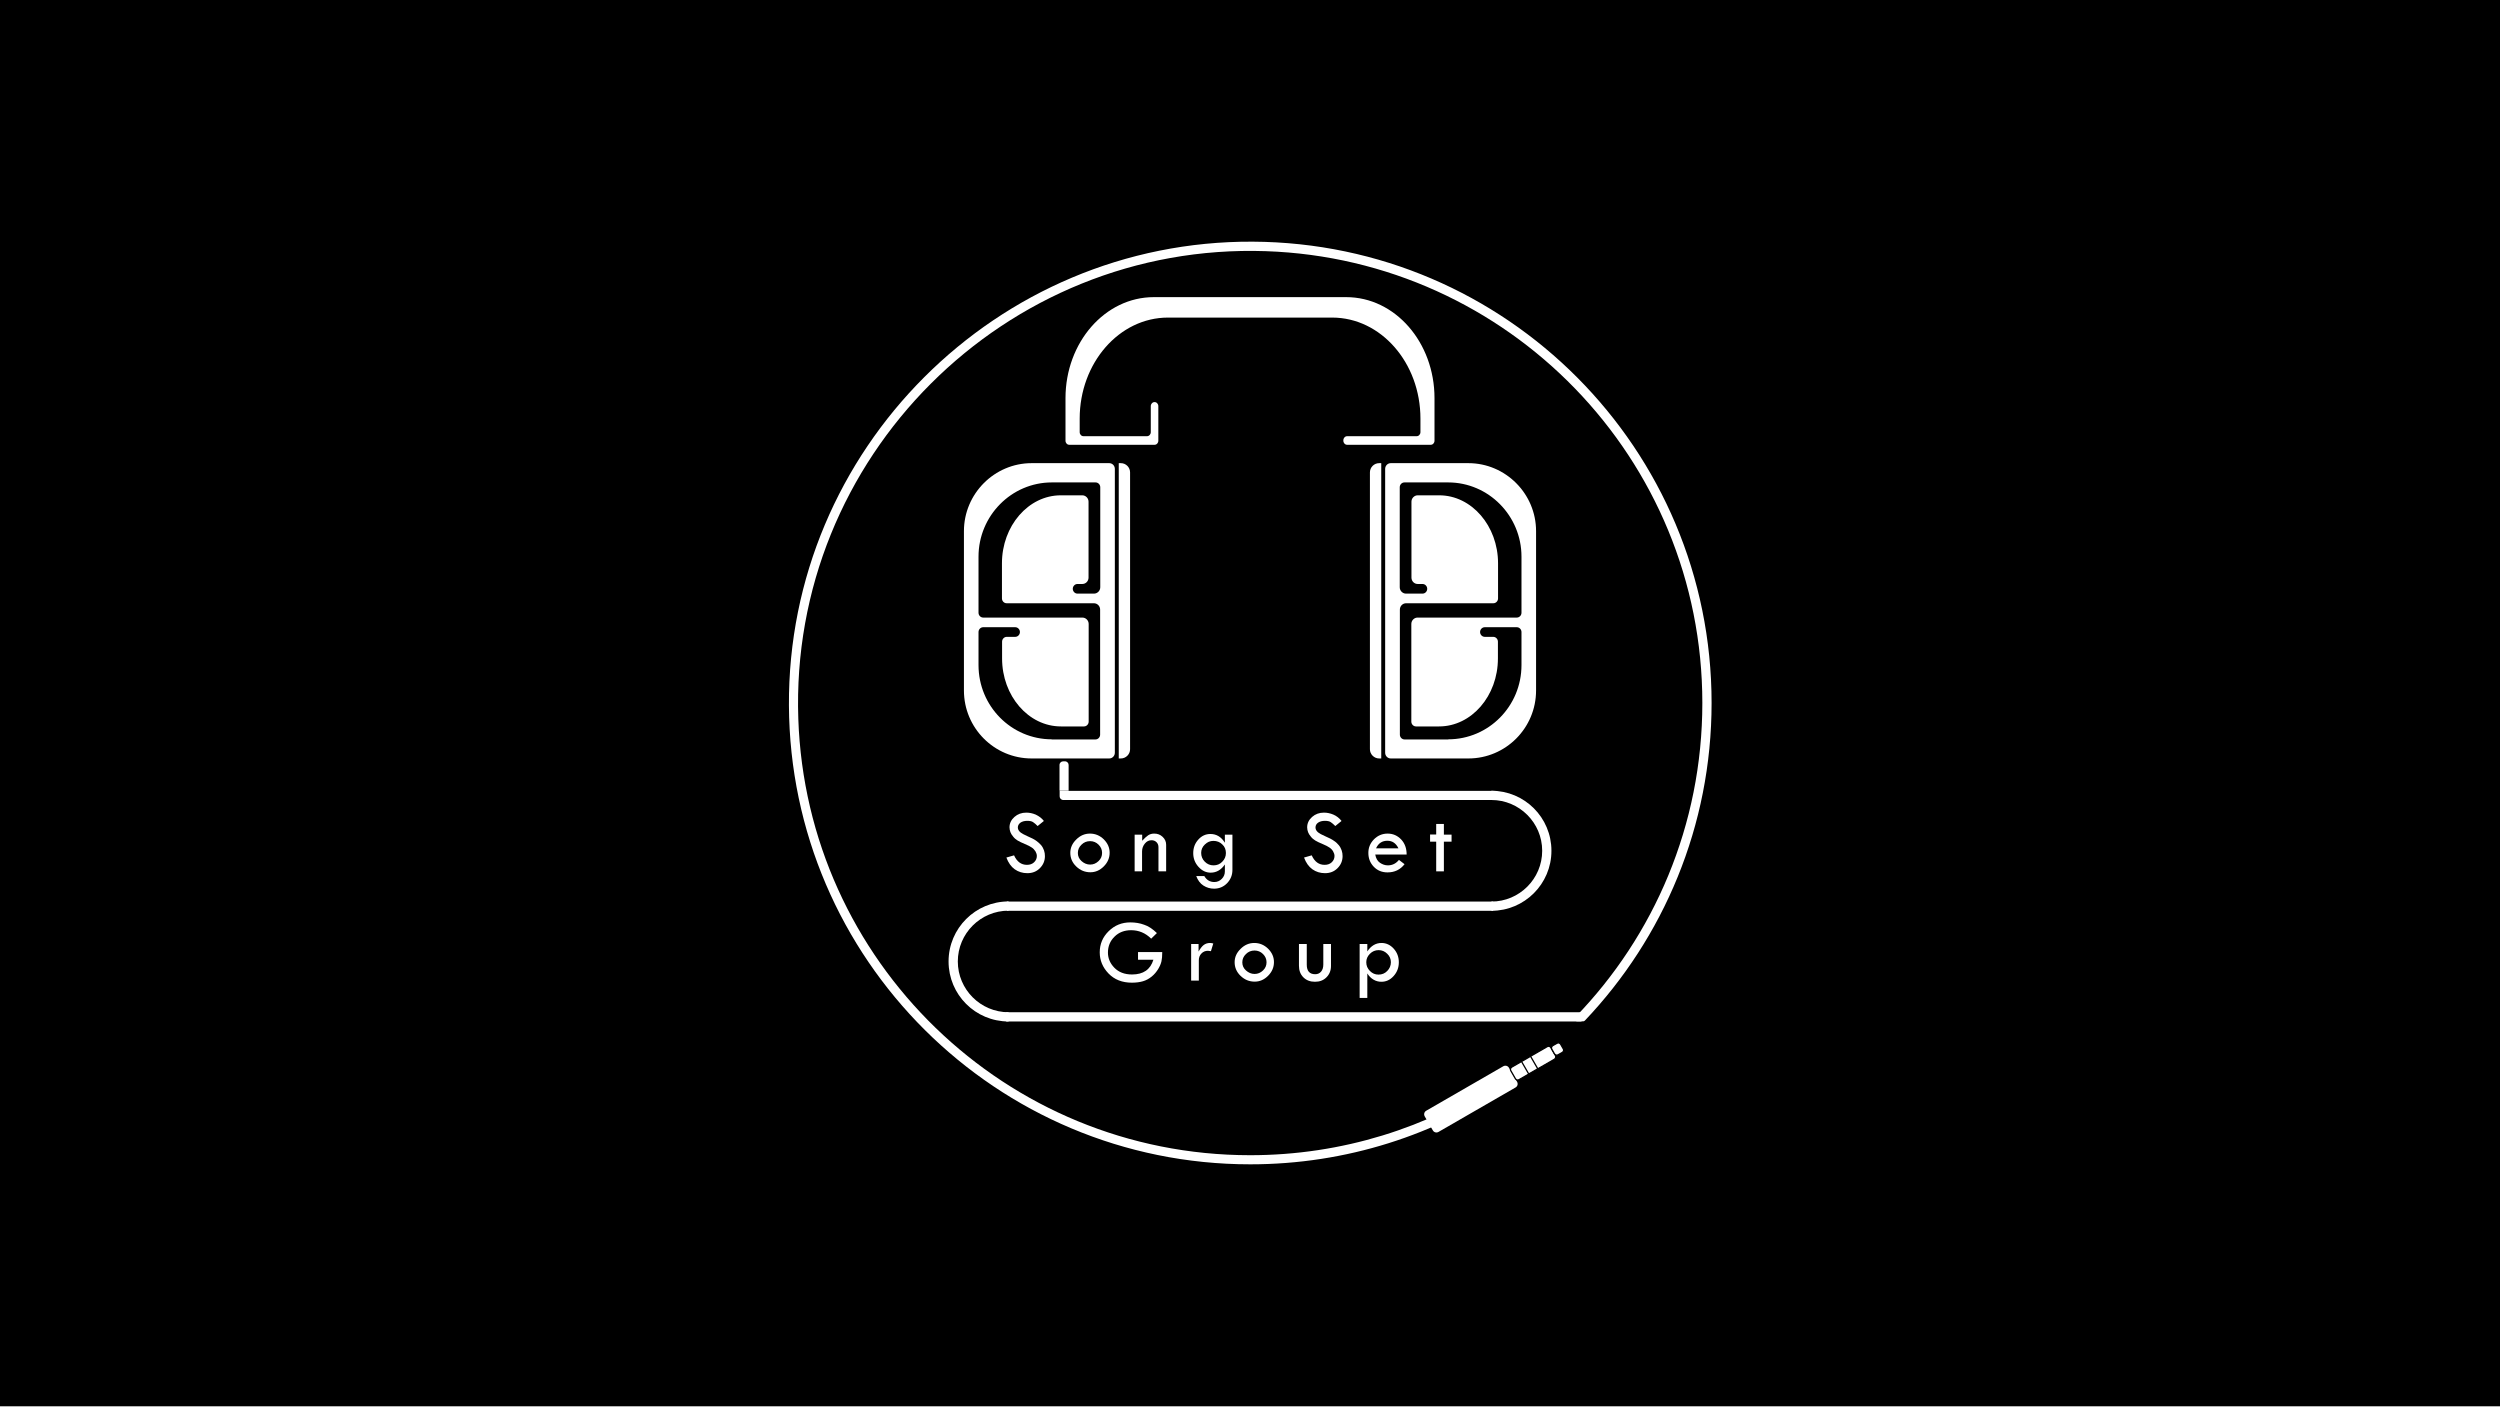
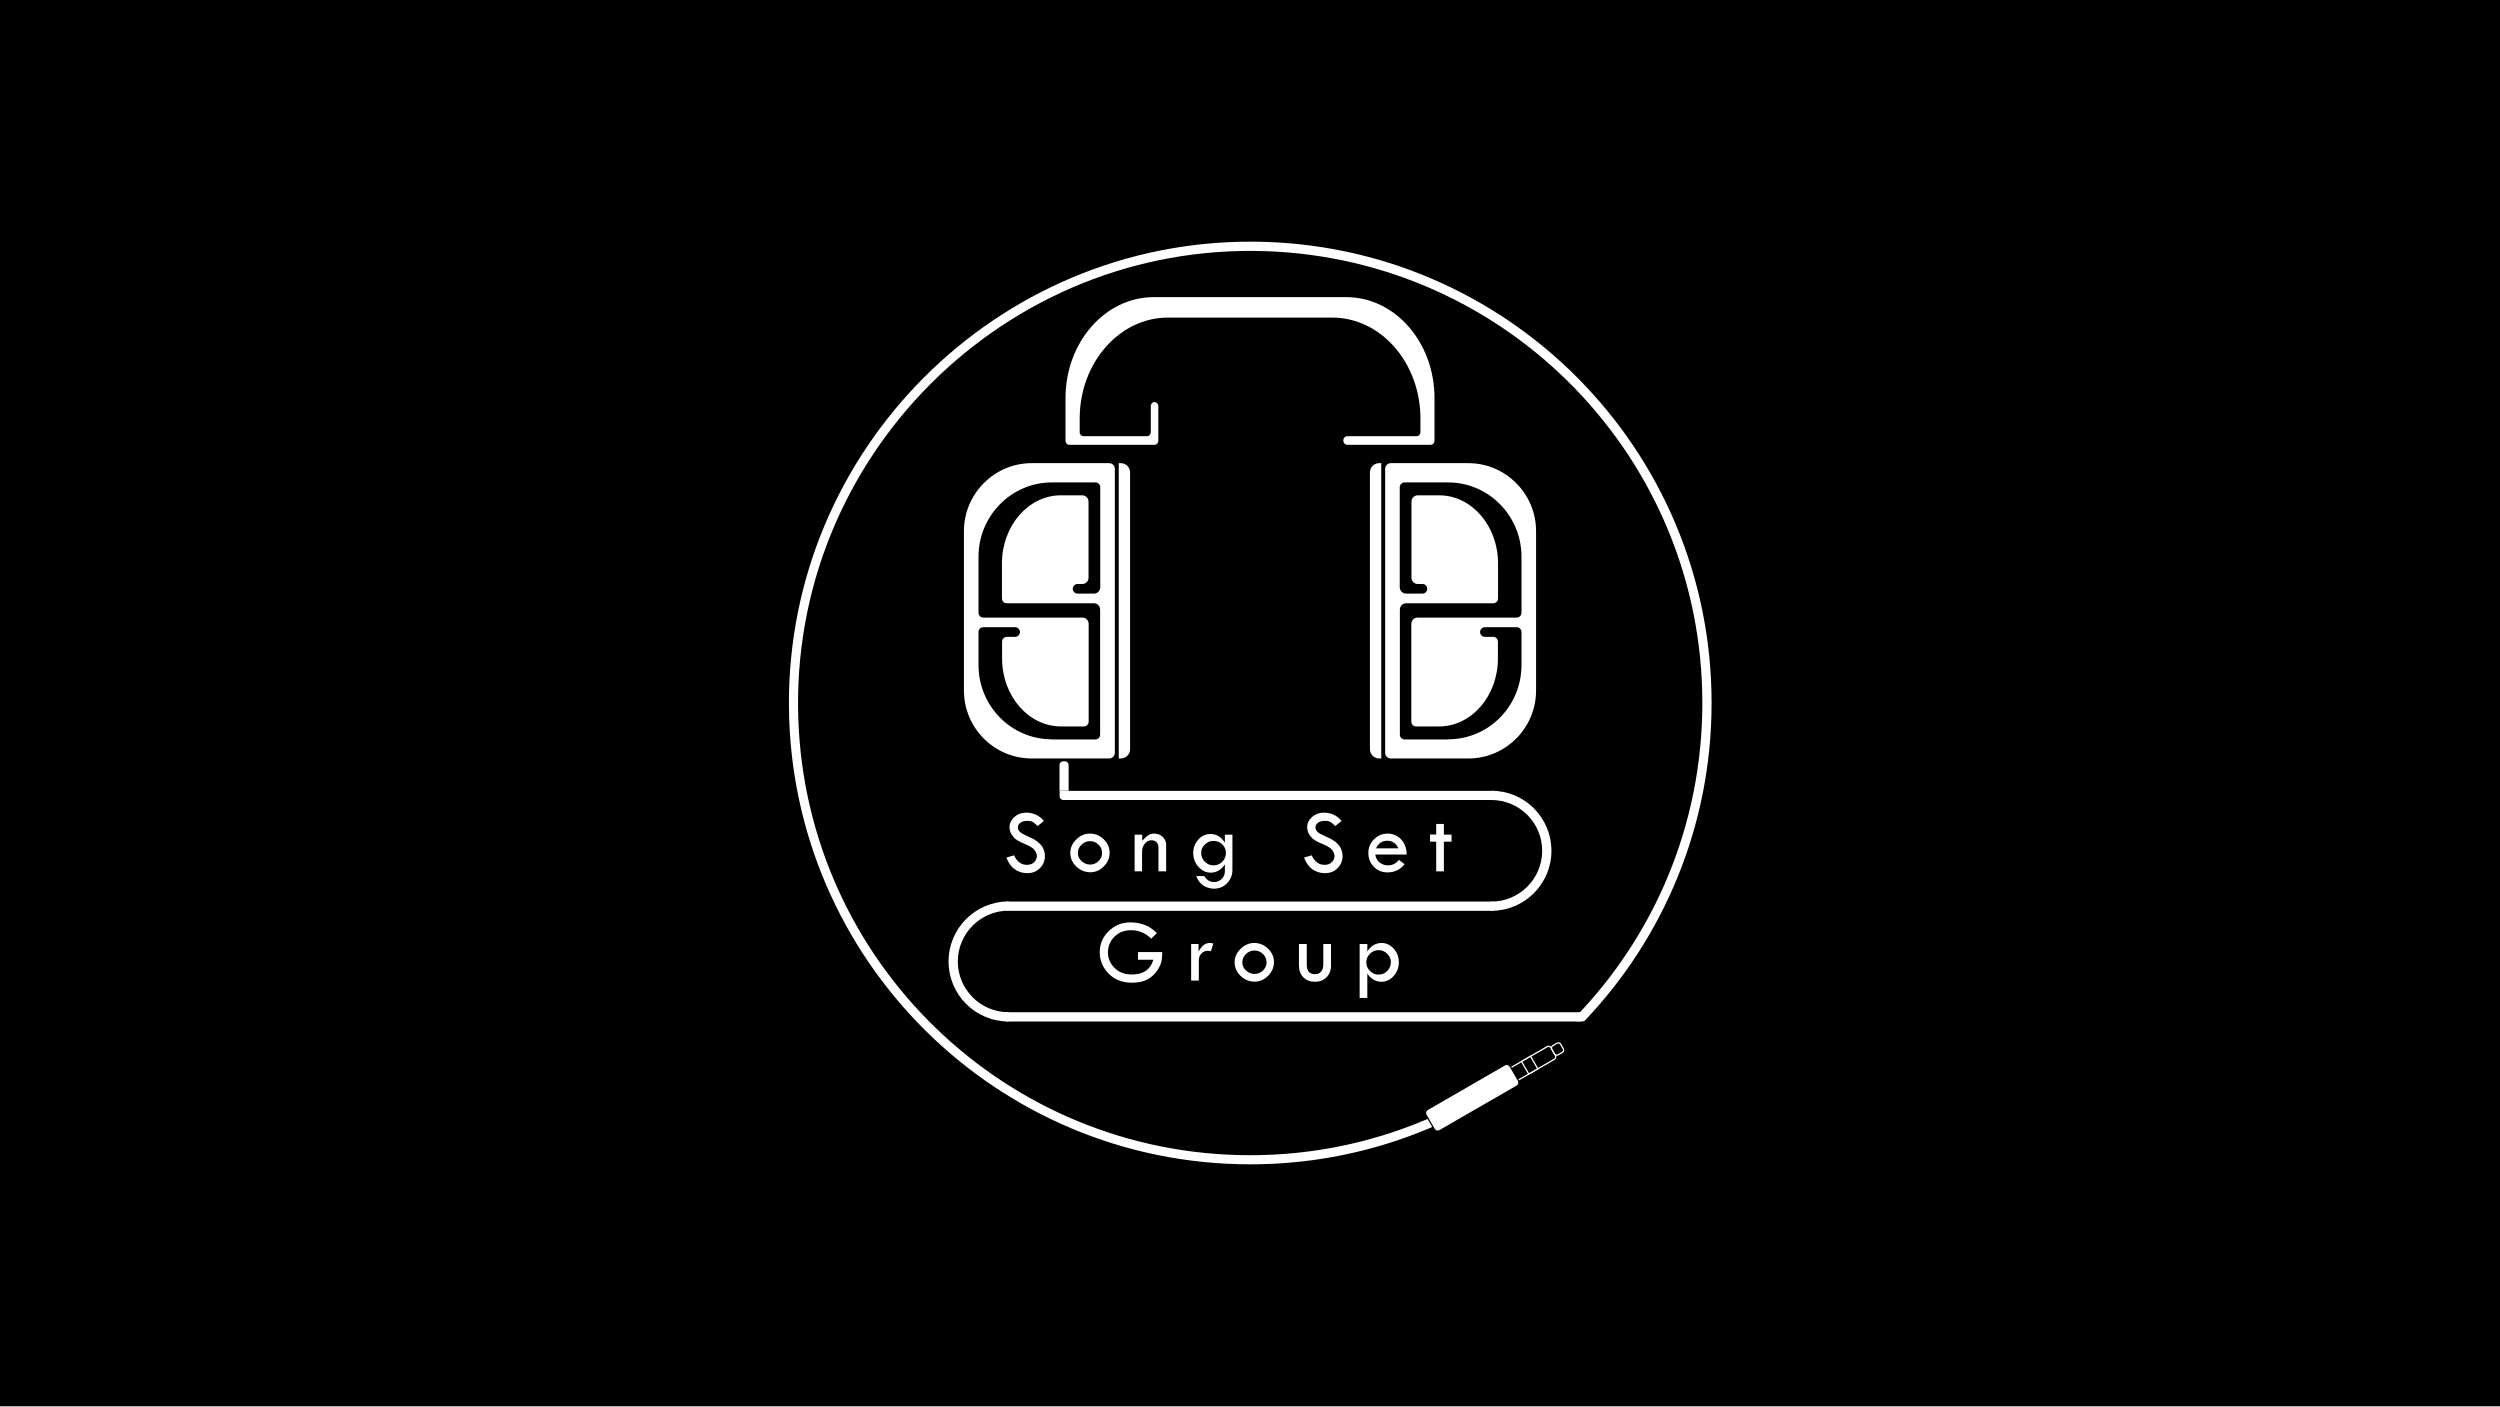
<svg xmlns="http://www.w3.org/2000/svg" version="1.1" id="Слой_1" x="0px" y="0px" viewBox="0 0 1920 1080" style="enable-background:new 0 0 1920 1080;" xml:space="preserve">
  <style type="text/css">
	.st0{fill:#FFFFFF;}
- 	.st1{fill:#FFFFFF;stroke:#000000;stroke-miterlimit:10;}
+ 	.st1{stroke:#FFFFFF;stroke-miterlimit:10;}
+ 	.st2{fill:#FFFFFF;stroke:#000000;stroke-miterlimit:10;}
</style>
  <rect x="0" width="1920" height="1080" />
+   <path class="st0" d="M1033.9,228.2H886.1c-37.4,0-67.8,34.7-67.8,77.6v32.7c0,1.7,1.3,3.1,2.9,3.1h65.5c1.6,0,2.9-1.4,2.9-3.1v-3.5  v-14.7v-8.4c0-1.7-1.3-3.1-2.9-3.1l0,0c-1.6,0-2.9,1.4-2.9,3.1v20c0,1.7-1.3,3.1-2.9,3.1h-48.8c-1.6,0-2.9-1.4-2.9-3.1v-10.4  c0-42.8,30.4-77.6,67.8-77.6h126.1c37.4,0,67.8,34.7,67.8,77.6v10.4c0,1.7-1.3,3.1-2.9,3.1h-53.4c-1.6,0-2.9,1.4-2.9,3.1v0.4  c0,1.7,1.3,3.1,2.9,3.1h64.2c1.6,0,2.9-1.4,2.9-3.1v-32.7C1101.7,262.9,1071.4,228.2,1033.9,228.2z" />
  <g>
-     <path class="st0" d="M1033.9,228.2H886.1c-37.4,0-67.8,34.7-67.8,77.6v32.7c0,1.7,1.3,3.1,2.9,3.1h65.5c1.6,0,2.9-1.4,2.9-3.1v-3.5   v-14.7v-8.4c0-1.7-1.3-3.1-2.9-3.1l0,0c-1.6,0-2.9,1.4-2.9,3.1v20c0,1.7-1.3,3.1-2.9,3.1h-48.8c-1.6,0-2.9-1.4-2.9-3.1v-10.4   c0-42.8,30.4-77.6,67.8-77.6h126.1c37.4,0,67.8,34.7,67.8,77.6v10.4c0,1.7-1.3,3.1-2.9,3.1h-53.4c-1.6,0-2.9,1.4-2.9,3.1v0.4   c0,1.7,1.3,3.1,2.9,3.1h64.2c1.6,0,2.9-1.4,2.9-3.1v-32.7C1101.7,262.9,1071.4,228.2,1033.9,228.2z" />
+     <path class="st0" d="M801.7,630.5l-4.8,3.9c-1.3-1.3-2.4-2.3-3.5-3c-1-0.7-2.5-1-4.5-1c-2.1,0-3.9,0.5-5.2,1.4c-1.3,1-2,2.2-2,3.7   c0,1.3,0.6,2.5,1.7,3.5c1.2,1,3.1,2.1,5.9,3.3c2.8,1.2,5,2.3,6.5,3.4s2.8,2.2,3.8,3.4s1.7,2.6,2.2,4s0.7,2.9,0.7,4.4   c0,3.6-1.3,6.7-3.9,9.3s-5.8,3.8-9.6,3.8c-3.6,0-6.9-1-9.7-3c-2.8-2-4.9-5-6.4-9l5.9-1.7c2.2,4.9,5.5,7.3,9.9,7.3   c2.2,0,4-0.6,5.4-1.9s2.2-2.9,2.2-4.9c0-1.2-0.4-2.4-1.1-3.6c-0.8-1.2-1.7-2.2-2.8-2.9c-1.1-0.8-2.9-1.7-5.3-2.7   c-2.4-1-4.3-1.9-5.6-2.7s-2.5-1.8-3.4-3c-1-1.2-1.7-2.3-2.1-3.4c-0.4-1.1-0.7-2.4-0.7-3.7c0-3.1,1.3-5.8,3.8-8   c2.5-2.2,5.5-3.3,9.1-3.3c2.4,0,4.8,0.5,7.2,1.5C798.1,626.9,800.1,628.4,801.7,630.5z" />
+     <path class="st0" d="M822,655c0-3.9,1.5-7.3,4.6-10.3c3-3,6.5-4.5,10.5-4.5c4.1,0,7.6,1.5,10.6,4.4c3,3,4.5,6.4,4.5,10.3   c0,4-1.5,7.5-4.5,10.5s-6.4,4.5-10.3,4.5c-4.2,0-7.8-1.5-10.9-4.5C823.5,662.5,822,659,822,655z M846.4,655c0-2.4-0.9-4.5-2.7-6.3   c-1.8-1.8-4-2.7-6.5-2.7c-2.6,0-4.8,0.9-6.6,2.7c-1.9,1.8-2.8,3.9-2.8,6.4c0,2.4,0.9,4.5,2.8,6.2s4.1,2.7,6.6,2.7   c2.5,0,4.6-0.9,6.5-2.7S846.4,657.4,846.4,655z" />
+     <path class="st0" d="M871.4,669.2V641h5.8v4.7c1.7-1.9,3.3-3.3,4.6-4.2c1.4-0.9,2.9-1.3,4.6-1.3c2.6,0,4.7,0.8,6.5,2.5   c1.8,1.7,2.7,3.7,2.7,6.1v20.4h-5.9v-18.6c0-1.5-0.5-2.8-1.5-3.8c-1-1-2.3-1.5-3.8-1.5c-2,0-3.7,0.8-5.1,2.5   c-1.4,1.7-2.2,3.7-2.2,6.1v15.3H871.4z" />
+     <path class="st0" d="M940.7,641h5.8v27.1c0,4-1.4,7.4-4.1,10.2c-2.7,2.8-6.1,4.2-10,4.2c-3,0-5.7-0.8-8.2-2.4   c-2.5-1.6-4.3-4.1-5.5-7.3h6.2c1.8,3.1,4.4,4.6,7.7,4.6c2.2,0,4.1-0.8,5.7-2.4c1.6-1.6,2.4-3.5,2.4-5.8v-5.3   c-2.9,4.2-6.5,6.3-10.9,6.3c-3.6,0-6.7-1.5-9.4-4.5c-2.7-3-4-6.5-4-10.5c0-4.1,1.3-7.5,3.9-10.4c2.6-2.9,5.7-4.3,9.3-4.3   c4.6,0,8.3,2.2,11.1,6.7V641z M941.5,655.1c0-2.6-0.9-4.9-2.8-6.6c-1.8-1.8-4.1-2.7-6.8-2.7c-2.5,0-4.7,0.9-6.6,2.8   c-1.9,1.8-2.8,4-2.8,6.4c0,2.6,0.9,4.9,2.8,6.8c1.9,1.9,4.1,2.8,6.7,2.8c2.6,0,4.9-0.9,6.7-2.8   C940.6,659.9,941.5,657.7,941.5,655.1z" />
+     <path class="st0" d="M1030.3,630.5l-4.8,3.9c-1.3-1.3-2.4-2.3-3.5-3c-1-0.7-2.5-1-4.5-1c-2.1,0-3.9,0.5-5.2,1.4s-2,2.2-2,3.7   c0,1.3,0.6,2.5,1.7,3.5s3.1,2.1,5.9,3.3c2.8,1.2,5,2.3,6.5,3.4c1.6,1,2.8,2.2,3.8,3.4s1.7,2.6,2.2,4s0.7,2.9,0.7,4.4   c0,3.6-1.3,6.7-3.9,9.3s-5.8,3.8-9.6,3.8c-3.6,0-6.9-1-9.7-3c-2.8-2-4.9-5-6.4-9l5.9-1.7c2.2,4.9,5.5,7.3,9.9,7.3   c2.2,0,4-0.6,5.4-1.9s2.2-2.9,2.2-4.9c0-1.2-0.4-2.4-1.1-3.6s-1.7-2.2-2.8-2.9c-1.1-0.8-2.9-1.7-5.3-2.7c-2.4-1-4.3-1.9-5.6-2.7   c-1.3-0.8-2.5-1.8-3.4-3c-1-1.2-1.7-2.3-2.1-3.4s-0.7-2.4-0.7-3.7c0-3.1,1.3-5.8,3.8-8s5.5-3.3,9.1-3.3c2.4,0,4.8,0.5,7.2,1.5   S1028.7,628.4,1030.3,630.5z" />
+     <path class="st0" d="M1080.3,656.3h-24.1c0.5,2.9,1.7,5,3.6,6.3c1.9,1.3,3.9,2,6.1,2c3.4,0,6.2-1.4,8.5-4.2l4.3,3.3   c-3.3,4.2-7.6,6.3-13.1,6.3c-4.2,0-7.7-1.4-10.5-4.3s-4.2-6.4-4.2-10.7c0-4,1.4-7.4,4.3-10.4c2.9-2.9,6.4-4.4,10.5-4.4   c4.1,0,7.5,1.5,10.4,4.5C1078.9,647.7,1080.3,651.5,1080.3,656.3z M1056.8,651.5h17.2c-1.9-3.9-4.7-5.8-8.5-5.8   C1061.5,645.7,1058.6,647.6,1056.8,651.5z" />
+     <path class="st0" d="M1103,632.8h5.9v8.2h5.9v5.4h-5.9v22.8h-5.9v-22.8h-4.7v-5.5h4.7V632.8z" />
+     <path class="st0" d="M888.5,716.6l-4.4,4.3c-4.4-4.4-9.6-6.5-15.4-6.5c-5.1,0-9.4,1.6-12.7,4.9c-3.4,3.3-5.1,7.4-5.1,12.3   c0,4.3,1.6,8.2,4.9,11.6c3.3,3.4,7.8,5.2,13.6,5.2c8.7,0,14.1-3.8,16.4-11.3H874v-5.9h18.6c0,3-0.2,5.4-0.6,7.1   c-0.4,1.8-1.2,3.7-2.5,5.9c-1.3,2.1-2.9,4.1-5,5.8c-2.1,1.7-4.3,2.9-6.7,3.6c-2.4,0.7-5.2,1.1-8.5,1.1c-7.5,0-13.5-2.4-18-7.1   s-6.7-10.1-6.7-16.2c0-6.4,2.3-11.8,6.9-16.3c4.6-4.5,10.1-6.7,16.6-6.7c3.9,0,7.4,0.6,10.6,1.8   C881.9,711.2,885.2,713.4,888.5,716.6z" />
+     <path class="st0" d="M920.5,725v5.8c1.3-2.3,2.6-4,3.9-5c1.3-1,2.9-1.6,4.9-1.6c0.6,0,1.4,0.1,2.5,0.4l-1.8,5.9   c-1.1-0.2-1.9-0.3-2.3-0.3c-2,0-3.7,0.7-5,2.1c-1.4,1.4-2,3.2-2,5.2v15.6h-5.9V725H920.5z" />
+     <path class="st0" d="M948.2,739c0-3.9,1.5-7.3,4.6-10.3c3-3,6.5-4.5,10.5-4.5c4.1,0,7.6,1.5,10.6,4.4c3,3,4.5,6.4,4.5,10.3   c0,4-1.5,7.5-4.5,10.5s-6.4,4.5-10.3,4.5c-4.2,0-7.8-1.5-10.9-4.5C949.7,746.5,948.2,743,948.2,739z M972.7,739   c0-2.4-0.9-4.5-2.7-6.3c-1.8-1.8-4-2.7-6.5-2.7c-2.6,0-4.8,0.9-6.6,2.7c-1.9,1.8-2.8,3.9-2.8,6.4c0,2.4,0.9,4.5,2.8,6.2   s4.1,2.7,6.6,2.7c2.5,0,4.6-0.9,6.5-2.7S972.7,741.4,972.7,739z" />
+     <path class="st0" d="M997.7,725h5.9v15.9c0,4.9,2.2,7.3,6.5,7.3c1.9,0,3.4-0.7,4.5-2c1.1-1.3,1.7-3.1,1.7-5.4V725h5.9v16.9   c0,3.5-1.2,6.4-3.5,8.7c-2.3,2.3-5.2,3.4-8.8,3.4c-3.6,0-6.6-1.1-8.9-3.4c-2.3-2.3-3.4-5.3-3.4-8.9V725z" />
+     <path class="st0" d="M1050.1,725v5.7c2.8-4.3,6.5-6.5,10.9-6.5c3.6,0,6.8,1.5,9.4,4.4c2.6,2.9,3.9,6.4,3.9,10.4   c0,4.1-1.3,7.6-4,10.6c-2.7,3-5.8,4.4-9.4,4.4c-2.1,0-4.1-0.5-6-1.6s-3.5-2.7-4.8-4.8v18.8h-5.9V725H1050.1z M1068.2,739   c0-2.5-0.9-4.7-2.8-6.5c-1.9-1.9-4.1-2.8-6.6-2.8c-2.6,0-4.8,0.9-6.7,2.8s-2.8,4-2.8,6.5c0,2.6,0.9,4.8,2.8,6.7   c1.9,1.9,4,2.8,6.6,2.8c2.6,0,4.9-0.9,6.7-2.8C1067.2,743.9,1068.2,741.6,1068.2,739z" />
+   </g>
+   <path class="st0" d="M1146.8,614.4H816.6c-1.6,0-2.8-1.3-2.8-2.8v-4.2h333.1V614.4z" />
+   <rect x="773.3" y="692.4" class="st0" width="373.5" height="7.1" />
+   <rect x="772.7" y="777.4" class="st0" width="441.9" height="7.1" />
+   <g>
+     <path class="st1" d="M1193.8,813.5l-27.2,15.7c-1,0.6-2.2,0.2-2.8-0.8l-3.5-6.1c-0.6-1-0.2-2.2,0.8-2.8l27.2-15.7   c1-0.6,2.2-0.2,2.8,0.8l3.5,6.1C1195.1,811.7,1194.7,812.9,1193.8,813.5z" />
+     <rect x="1170.8" y="812.5" transform="matrix(0.866 -0.5 0.5 0.866 -251.6349 696.9974)" class="st1" width="8" height="11.1" />
+     <path class="st1" d="M1199.8,808.3l-3.2,1.8c-1,0.6-2.2,0.2-2.8-0.8l-2-3.5c-0.6-1-0.2-2.2,0.8-2.8l3.2-1.8c1-0.6,2.2-0.2,2.8,0.8   l2,3.5C1201.2,806.5,1200.8,807.7,1199.8,808.3z" />
+   </g>
+   <g>
    <g>
-       <path class="st0" d="M801.7,630.5l-4.8,3.9c-1.3-1.3-2.4-2.3-3.5-3c-1-0.7-2.5-1-4.5-1c-2.1,0-3.9,0.5-5.2,1.4c-1.3,1-2,2.2-2,3.7    c0,1.3,0.6,2.5,1.7,3.5c1.2,1,3.1,2.1,5.9,3.3c2.8,1.2,5,2.3,6.5,3.4s2.8,2.2,3.8,3.4s1.7,2.6,2.2,4s0.7,2.9,0.7,4.4    c0,3.6-1.3,6.7-3.9,9.3s-5.8,3.8-9.6,3.8c-3.6,0-6.9-1-9.7-3c-2.8-2-4.9-5-6.4-9l5.9-1.7c2.2,4.9,5.5,7.3,9.9,7.3    c2.2,0,4-0.6,5.4-1.9s2.2-2.9,2.2-4.9c0-1.2-0.4-2.4-1.1-3.6c-0.8-1.2-1.7-2.2-2.8-2.9c-1.1-0.8-2.9-1.7-5.3-2.7    c-2.4-1-4.3-1.9-5.6-2.7s-2.5-1.8-3.4-3c-1-1.2-1.7-2.3-2.1-3.4c-0.4-1.1-0.7-2.4-0.7-3.7c0-3.1,1.3-5.8,3.8-8    c2.5-2.2,5.5-3.3,9.1-3.3c2.4,0,4.8,0.5,7.2,1.5C798.1,626.9,800.1,628.4,801.7,630.5z" />
-       <path class="st0" d="M822,655c0-3.9,1.5-7.3,4.6-10.3c3-3,6.5-4.5,10.5-4.5c4.1,0,7.6,1.5,10.6,4.4c3,3,4.5,6.4,4.5,10.3    c0,4-1.5,7.5-4.5,10.5s-6.4,4.5-10.3,4.5c-4.2,0-7.8-1.5-10.9-4.5C823.5,662.5,822,659,822,655z M846.4,655c0-2.4-0.9-4.5-2.7-6.3    c-1.8-1.8-4-2.7-6.5-2.7c-2.6,0-4.8,0.9-6.6,2.7c-1.9,1.8-2.8,3.9-2.8,6.4c0,2.4,0.9,4.5,2.8,6.2s4.1,2.7,6.6,2.7    c2.5,0,4.6-0.9,6.5-2.7S846.4,657.4,846.4,655z" />
-       <path class="st0" d="M871.4,669.2V641h5.8v4.7c1.7-1.9,3.3-3.3,4.6-4.2c1.4-0.9,2.9-1.3,4.6-1.3c2.6,0,4.7,0.8,6.5,2.5    c1.8,1.7,2.7,3.7,2.7,6.1v20.4h-5.9v-18.6c0-1.5-0.5-2.8-1.5-3.8c-1-1-2.3-1.5-3.8-1.5c-2,0-3.7,0.8-5.1,2.5    c-1.4,1.7-2.2,3.7-2.2,6.1v15.3H871.4z" />
-       <path class="st0" d="M940.7,641h5.8v27.1c0,4-1.4,7.4-4.1,10.2c-2.7,2.8-6.1,4.2-10,4.2c-3,0-5.7-0.8-8.2-2.4    c-2.5-1.6-4.3-4.1-5.5-7.3h6.2c1.8,3.1,4.4,4.6,7.7,4.6c2.2,0,4.1-0.8,5.7-2.4c1.6-1.6,2.4-3.5,2.4-5.8v-5.3    c-2.9,4.2-6.5,6.3-10.9,6.3c-3.6,0-6.7-1.5-9.4-4.5c-2.7-3-4-6.5-4-10.5c0-4.1,1.3-7.5,3.9-10.4c2.6-2.9,5.7-4.3,9.3-4.3    c4.6,0,8.3,2.2,11.1,6.7V641z M941.5,655.1c0-2.6-0.9-4.9-2.8-6.6c-1.8-1.8-4.1-2.7-6.8-2.7c-2.5,0-4.7,0.9-6.6,2.8    c-1.9,1.8-2.8,4-2.8,6.4c0,2.6,0.9,4.9,2.8,6.8c1.9,1.9,4.1,2.8,6.7,2.8c2.6,0,4.9-0.9,6.7-2.8    C940.6,659.9,941.5,657.7,941.5,655.1z" />
-       <path class="st0" d="M1030.3,630.5l-4.8,3.9c-1.3-1.3-2.4-2.3-3.5-3c-1-0.7-2.5-1-4.5-1c-2.1,0-3.9,0.5-5.2,1.4s-2,2.2-2,3.7    c0,1.3,0.6,2.5,1.7,3.5s3.1,2.1,5.9,3.3c2.8,1.2,5,2.3,6.5,3.4c1.6,1,2.8,2.2,3.8,3.4s1.7,2.6,2.2,4s0.7,2.9,0.7,4.4    c0,3.6-1.3,6.7-3.9,9.3s-5.8,3.8-9.6,3.8c-3.6,0-6.9-1-9.7-3c-2.8-2-4.9-5-6.4-9l5.9-1.7c2.2,4.9,5.5,7.3,9.9,7.3    c2.2,0,4-0.6,5.4-1.9s2.2-2.9,2.2-4.9c0-1.2-0.4-2.4-1.1-3.6s-1.7-2.2-2.8-2.9c-1.1-0.8-2.9-1.7-5.3-2.7c-2.4-1-4.3-1.9-5.6-2.7    c-1.3-0.8-2.5-1.8-3.4-3c-1-1.2-1.7-2.3-2.1-3.4s-0.7-2.4-0.7-3.7c0-3.1,1.3-5.8,3.8-8s5.5-3.3,9.1-3.3c2.4,0,4.8,0.5,7.2,1.5    S1028.7,628.4,1030.3,630.5z" />
-       <path class="st0" d="M1080.3,656.3h-24.1c0.5,2.9,1.7,5,3.6,6.3c1.9,1.3,3.9,2,6.1,2c3.4,0,6.2-1.4,8.5-4.2l4.3,3.3    c-3.3,4.2-7.6,6.3-13.1,6.3c-4.2,0-7.7-1.4-10.5-4.3s-4.2-6.4-4.2-10.7c0-4,1.4-7.4,4.3-10.4c2.9-2.9,6.4-4.4,10.5-4.4    c4.1,0,7.5,1.5,10.4,4.5C1078.9,647.7,1080.3,651.5,1080.3,656.3z M1056.8,651.5h17.2c-1.9-3.9-4.7-5.8-8.5-5.8    C1061.5,645.7,1058.6,647.6,1056.8,651.5z" />
-       <path class="st0" d="M1103,632.8h5.9v8.2h5.9v5.4h-5.9v22.8h-5.9v-22.8h-4.7v-5.5h4.7V632.8z" />
-       <path class="st0" d="M888.5,716.6l-4.4,4.3c-4.4-4.4-9.6-6.5-15.4-6.5c-5.1,0-9.4,1.6-12.7,4.9c-3.4,3.3-5.1,7.4-5.1,12.3    c0,4.3,1.6,8.2,4.9,11.6c3.3,3.4,7.8,5.2,13.6,5.2c8.7,0,14.1-3.8,16.4-11.3H874v-5.9h18.6c0,3-0.2,5.4-0.6,7.1    c-0.4,1.8-1.2,3.7-2.5,5.9c-1.3,2.1-2.9,4.1-5,5.8c-2.1,1.7-4.3,2.9-6.7,3.6c-2.4,0.7-5.2,1.1-8.5,1.1c-7.5,0-13.5-2.4-18-7.1    s-6.7-10.1-6.7-16.2c0-6.4,2.3-11.8,6.9-16.3c4.6-4.5,10.1-6.7,16.6-6.7c3.9,0,7.4,0.6,10.6,1.8    C881.9,711.2,885.2,713.4,888.5,716.6z" />
-       <path class="st0" d="M920.5,725v5.8c1.3-2.3,2.6-4,3.9-5c1.3-1,2.9-1.6,4.9-1.6c0.6,0,1.4,0.1,2.5,0.4l-1.8,5.9    c-1.1-0.2-1.9-0.3-2.3-0.3c-2,0-3.7,0.7-5,2.1c-1.4,1.4-2,3.2-2,5.2v15.6h-5.9V725H920.5z" />
-       <path class="st0" d="M948.2,739c0-3.9,1.5-7.3,4.6-10.3c3-3,6.5-4.5,10.5-4.5c4.1,0,7.6,1.5,10.6,4.4c3,3,4.5,6.4,4.5,10.3    c0,4-1.5,7.5-4.5,10.5s-6.4,4.5-10.3,4.5c-4.2,0-7.8-1.5-10.9-4.5C949.7,746.5,948.2,743,948.2,739z M972.7,739    c0-2.4-0.9-4.5-2.7-6.3c-1.8-1.8-4-2.7-6.5-2.7c-2.6,0-4.8,0.9-6.6,2.7c-1.9,1.8-2.8,3.9-2.8,6.4c0,2.4,0.9,4.5,2.8,6.2    s4.1,2.7,6.6,2.7c2.5,0,4.6-0.9,6.5-2.7S972.7,741.4,972.7,739z" />
-       <path class="st0" d="M997.7,725h5.9v15.9c0,4.9,2.2,7.3,6.5,7.3c1.9,0,3.4-0.7,4.5-2c1.1-1.3,1.7-3.1,1.7-5.4V725h5.9v16.9    c0,3.5-1.2,6.4-3.5,8.7c-2.3,2.3-5.2,3.4-8.8,3.4c-3.6,0-6.6-1.1-8.9-3.4c-2.3-2.3-3.4-5.3-3.4-8.9V725z" />
-       <path class="st0" d="M1050.1,725v5.7c2.8-4.3,6.5-6.5,10.9-6.5c3.6,0,6.8,1.5,9.4,4.4c2.6,2.9,3.9,6.4,3.9,10.4    c0,4.1-1.3,7.6-4,10.6c-2.7,3-5.8,4.4-9.4,4.4c-2.1,0-4.1-0.5-6-1.6s-3.5-2.7-4.8-4.8v18.8h-5.9V725H1050.1z M1068.2,739    c0-2.5-0.9-4.7-2.8-6.5c-1.9-1.9-4.1-2.8-6.6-2.8c-2.6,0-4.8,0.9-6.7,2.8s-2.8,4-2.8,6.5c0,2.6,0.9,4.8,2.8,6.7    c1.9,1.9,4,2.8,6.6,2.8c2.6,0,4.9-0.9,6.7-2.8C1067.2,743.9,1068.2,741.6,1068.2,739z" />
+       <path class="st0" d="M792.3,355.7c-28.6,0-52,23.5-52,52.2v122.4c0,28.8,23.3,52.2,52,52.2h59.6c2.4,0,4.3-2,4.3-4.4v-218    c0-2.4-1.9-4.4-4.3-4.4H792.3z" />
+       <path d="M807.8,567.8c-31.1,0-56.3-25.5-56.3-57v-25.4c0-2,1.6-3.7,3.6-3.7h14.4h3.3h6.9c2,0,3.6,1.7,3.6,3.7l0,0    c0,2-1.6,3.7-3.6,3.7h-6.5c-2,0-3.6,1.7-3.6,3.7v12.9c0,28.8,20.3,52.2,45.2,52.2h17.7c2,0,3.6-1.7,3.6-3.7v-75    c0-2.7-2.2-4.9-4.8-4.9h-58.5h-3.3h-14.4c-2,0-3.6-1.7-3.6-3.7v-43.1c0-31.4,25.3-57,56.3-57h33.6c2,0,3.6,1.7,3.6,3.7V451    c0,2.7-2.2,4.9-4.8,4.9h-4.1h-5.3h-3.3c-2,0-3.6-1.7-3.6-3.7v0c0-2,1.6-3.7,3.6-3.7h3.7c2.7,0,4.8-2.2,4.8-4.9v-58.3    c0-2.7-2.2-4.9-4.8-4.9h-16.5c-24.9,0-45.2,23.5-45.2,52.2v27c0,2,1.6,3.7,3.6,3.7h57.6h5.3h4.1c2.7,0,4.8,2.2,4.8,4.9v96    c0,2-1.6,3.7-3.6,3.7H807.8z" />
    </g>
-     <path class="st0" d="M1146.8,614.4H816.6c-1.6,0-2.8-1.3-2.8-2.8v-4.2h333.1V614.4z" />
-     <rect x="773.3" y="692.4" class="st0" width="373.5" height="7.1" />
-     <rect x="772.7" y="777.4" class="st0" width="441.9" height="7.1" />
+     <path class="st0" d="M860.8,582.5h-1.6V355.7h1.6c3.9,0,7.1,3.2,7.1,7.1v212.6C867.9,579.3,864.7,582.5,860.8,582.5z" />
+   </g>
+   <g>
    <g>
-       <path class="st0" d="M1163.9,835.2l-59.1,34.1c-1.6,0.9-3.5,0.4-4.4-1.2l-6.2-10.7c-0.9-1.6-0.4-3.5,1.2-4.4l59.1-34.1    c1.6-0.9,3.5-0.4,4.4,1.2l6.2,10.7C1166,832.4,1165.5,834.3,1163.9,835.2z" />
-       <path class="st1" d="M1193.8,813.5l-27.2,15.7c-1,0.6-2.2,0.2-2.8-0.8l-3.5-6.1c-0.6-1-0.2-2.2,0.8-2.8l27.2-15.7    c1-0.6,2.2-0.2,2.8,0.8l3.5,6.1C1195.1,811.7,1194.7,812.9,1193.8,813.5z" />
-       <rect x="1170.8" y="812.5" transform="matrix(0.866 -0.5 0.5 0.866 -251.6349 696.9974)" class="st1" width="8" height="11.1" />
-       <path class="st1" d="M1199.8,808.3l-3.2,1.8c-1,0.6-2.2,0.2-2.8-0.8l-2-3.5c-0.6-1-0.2-2.2,0.8-2.8l3.2-1.8c1-0.6,2.2-0.2,2.8,0.8    l2,3.5C1201.2,806.5,1200.8,807.7,1199.8,808.3z" />
+       <path class="st0" d="M1127.7,355.7c28.6,0,52,23.5,52,52.2v122.4c0,28.8-23.3,52.2-52,52.2h-59.6c-2.4,0-4.3-2-4.3-4.4v-218    c0-2.4,1.9-4.4,4.3-4.4H1127.7z" />
+       <path d="M1112.2,567.8c31.1,0,56.3-25.5,56.3-57v-25.4c0-2-1.6-3.7-3.6-3.7h-14.4h-3.3h-6.9c-2,0-3.6,1.7-3.6,3.7l0,0    c0,2,1.6,3.7,3.6,3.7h6.5c2,0,3.6,1.7,3.6,3.7v12.9c0,28.8-20.3,52.2-45.2,52.2h-17.7c-2,0-3.6-1.7-3.6-3.7v-75    c0-2.7,2.2-4.9,4.8-4.9h58.5h3.3h14.4c2,0,3.6-1.7,3.6-3.7v-43.1c0-31.4-25.3-57-56.3-57h-33.6c-2,0-3.6,1.7-3.6,3.7V451    c0,2.7,2.2,4.9,4.8,4.9h4.1h5.3h3.3c2,0,3.6-1.7,3.6-3.7v0c0-2-1.6-3.7-3.6-3.7h-3.7c-2.7,0-4.8-2.2-4.8-4.9v-58.3    c0-2.7,2.2-4.9,4.8-4.9h16.5c24.9,0,45.2,23.5,45.2,52.2v27c0,2-1.6,3.7-3.6,3.7h-57.6h-5.3h-4.1c-2.7,0-4.8,2.2-4.8,4.9v96    c0,2,1.6,3.7,3.6,3.7H1112.2z" />
    </g>
-     <g>
-       <g>
-         <path class="st0" d="M792.3,355.7c-28.6,0-52,23.5-52,52.2v122.4c0,28.8,23.3,52.2,52,52.2h59.6c2.4,0,4.3-2,4.3-4.4v-218     c0-2.4-1.9-4.4-4.3-4.4H792.3z" />
-         <path d="M807.8,567.8c-31.1,0-56.3-25.5-56.3-57v-25.4c0-2,1.6-3.7,3.6-3.7h14.4h3.3h6.9c2,0,3.6,1.7,3.6,3.7l0,0     c0,2-1.6,3.7-3.6,3.7h-6.5c-2,0-3.6,1.7-3.6,3.7v12.9c0,28.8,20.3,52.2,45.2,52.2h17.7c2,0,3.6-1.7,3.6-3.7v-75     c0-2.7-2.2-4.9-4.8-4.9h-58.5h-3.3h-14.4c-2,0-3.6-1.7-3.6-3.7v-43.1c0-31.4,25.3-57,56.3-57h33.6c2,0,3.6,1.7,3.6,3.7V451     c0,2.7-2.2,4.9-4.8,4.9h-4.1h-5.3h-3.3c-2,0-3.6-1.7-3.6-3.7v0c0-2,1.6-3.7,3.6-3.7h3.7c2.7,0,4.8-2.2,4.8-4.9v-58.3     c0-2.7-2.2-4.9-4.8-4.9h-16.5c-24.9,0-45.2,23.5-45.2,52.2v27c0,2,1.6,3.7,3.6,3.7h57.6h5.3h4.1c2.7,0,4.8,2.2,4.8,4.9v96     c0,2-1.6,3.7-3.6,3.7H807.8z" />
-       </g>
-       <path class="st0" d="M860.8,582.5h-1.6V355.7h1.6c3.9,0,7.1,3.2,7.1,7.1v212.6C867.9,579.3,864.7,582.5,860.8,582.5z" />
-     </g>
-     <g>
-       <g>
-         <path class="st0" d="M1127.7,355.7c28.6,0,52,23.5,52,52.2v122.4c0,28.8-23.3,52.2-52,52.2h-59.6c-2.4,0-4.3-2-4.3-4.4v-218     c0-2.4,1.9-4.4,4.3-4.4H1127.7z" />
-         <path d="M1112.2,567.8c31.1,0,56.3-25.5,56.3-57v-25.4c0-2-1.6-3.7-3.6-3.7h-14.4h-3.3h-6.9c-2,0-3.6,1.7-3.6,3.7l0,0     c0,2,1.6,3.7,3.6,3.7h6.5c2,0,3.6,1.7,3.6,3.7v12.9c0,28.8-20.3,52.2-45.2,52.2h-17.7c-2,0-3.6-1.7-3.6-3.7v-75     c0-2.7,2.2-4.9,4.8-4.9h58.5h3.3h14.4c2,0,3.6-1.7,3.6-3.7v-43.1c0-31.4-25.3-57-56.3-57h-33.6c-2,0-3.6,1.7-3.6,3.7V451     c0,2.7,2.2,4.9,4.8,4.9h4.1h5.3h3.3c2,0,3.6-1.7,3.6-3.7v0c0-2-1.6-3.7-3.6-3.7h-3.7c-2.7,0-4.8-2.2-4.8-4.9v-58.3     c0-2.7,2.2-4.9,4.8-4.9h16.5c24.9,0,45.2,23.5,45.2,52.2v27c0,2-1.6,3.7-3.6,3.7h-57.6h-5.3h-4.1c-2.7,0-4.8,2.2-4.8,4.9v96     c0,2,1.6,3.7,3.6,3.7H1112.2z" />
-       </g>
-       <path class="st0" d="M1059.2,582.5h1.6V355.7h-1.6c-3.9,0-7.1,3.2-7.1,7.1v212.6C1052.1,579.3,1055.3,582.5,1059.2,582.5z" />
-     </g>
-     <path class="st0" d="M774.6,777.4c-21.5,0-39-17.5-39-39s17.5-39,39-39v-7.1c-25.4,0-46.1,20.6-46.1,46.1s20.6,46.1,46.1,46.1   V777.4z" />
-     <path class="st0" d="M1145.4,607.3v7.1c21.5,0,39,17.5,39,39s-17.5,39-39,39v7.1c25.4,0,46.1-20.6,46.1-46.1   S1170.9,607.3,1145.4,607.3z" />
-     <path class="st0" d="M820.8,607.3h-7.1v-19.8c0-1.6,1.3-2.8,2.8-2.8h1.4c1.6,0,2.8,1.3,2.8,2.8V607.3z" />
-     <path class="st0" d="M1152.5,829.4c-0.4,0-0.7,0.1-1,0.3c-54.9,36.3-120.7,57.5-191.4,57.5c-187.7,0-340.7-149-347-335.2   c-6.9-200.5,158.6-366,359.1-359.1c186.2,6.4,335.2,159.3,335.2,347c0,93.7-37.1,178.8-97.5,241.2c-1.2,1.2-0.3,3.3,1.4,3.3h4.5   c0.5,0,1-0.2,1.4-0.6c60.3-63.5,97.3-149.4,97.3-243.9c0-195.1-157.6-353.3-352.4-354.3c-196.6-1-357.3,159.7-356.2,356.2   c1,194.8,159.3,352.4,354.3,352.4c73.9,0,142.6-22.7,199.4-61.4c1.6-1.1,0.8-3.5-1.1-3.5H1152.5z" />
+     <path class="st0" d="M1059.2,582.5h1.6V355.7h-1.6c-3.9,0-7.1,3.2-7.1,7.1v212.6C1052.1,579.3,1055.3,582.5,1059.2,582.5z" />
  </g>
+   <path class="st0" d="M774.6,777.4c-21.5,0-39-17.5-39-39s17.5-39,39-39v-7.1c-25.4,0-46.1,20.6-46.1,46.1s20.6,46.1,46.1,46.1V777.4  z" />
+   <path class="st0" d="M1145.4,607.3v7.1c21.5,0,39,17.5,39,39s-17.5,39-39,39v7.1c25.4,0,46.1-20.6,46.1-46.1  S1170.9,607.3,1145.4,607.3z" />
+   <path class="st0" d="M820.8,607.3h-7.1v-19.8c0-1.6,1.3-2.8,2.8-2.8h1.4c1.6,0,2.8,1.3,2.8,2.8V607.3z" />
+   <path class="st0" d="M1152.5,829.4c-0.4,0-0.7,0.1-1,0.3c-54.9,36.3-120.7,57.5-191.4,57.5c-187.7,0-340.7-149-347-335.2  c-6.9-200.5,158.6-366,359.1-359.1c186.2,6.4,335.2,159.3,335.2,347c0,93.7-37.1,178.8-97.5,241.2c-1.2,1.2-0.3,3.3,1.4,3.3h4.5  c0.5,0,1-0.2,1.4-0.6c60.3-63.5,97.3-149.4,97.3-243.9c0-195.1-157.6-353.3-352.4-354.3c-196.6-1-357.3,159.7-356.2,356.2  c1,194.8,159.3,352.4,354.3,352.4c73.9,0,142.6-22.7,199.4-61.4c1.6-1.1,0.8-3.5-1.1-3.5H1152.5z" />
+   <path class="st2" d="M1164.9,834.2l-59.1,34.1c-1.6,0.9-3.5,0.4-4.4-1.2l-6.2-10.7c-0.9-1.6-0.4-3.5,1.2-4.4l59.1-34.1  c1.6-0.9,3.5-0.4,4.4,1.2l6.2,10.7C1167,831.4,1166.5,833.3,1164.9,834.2z" />
</svg>
